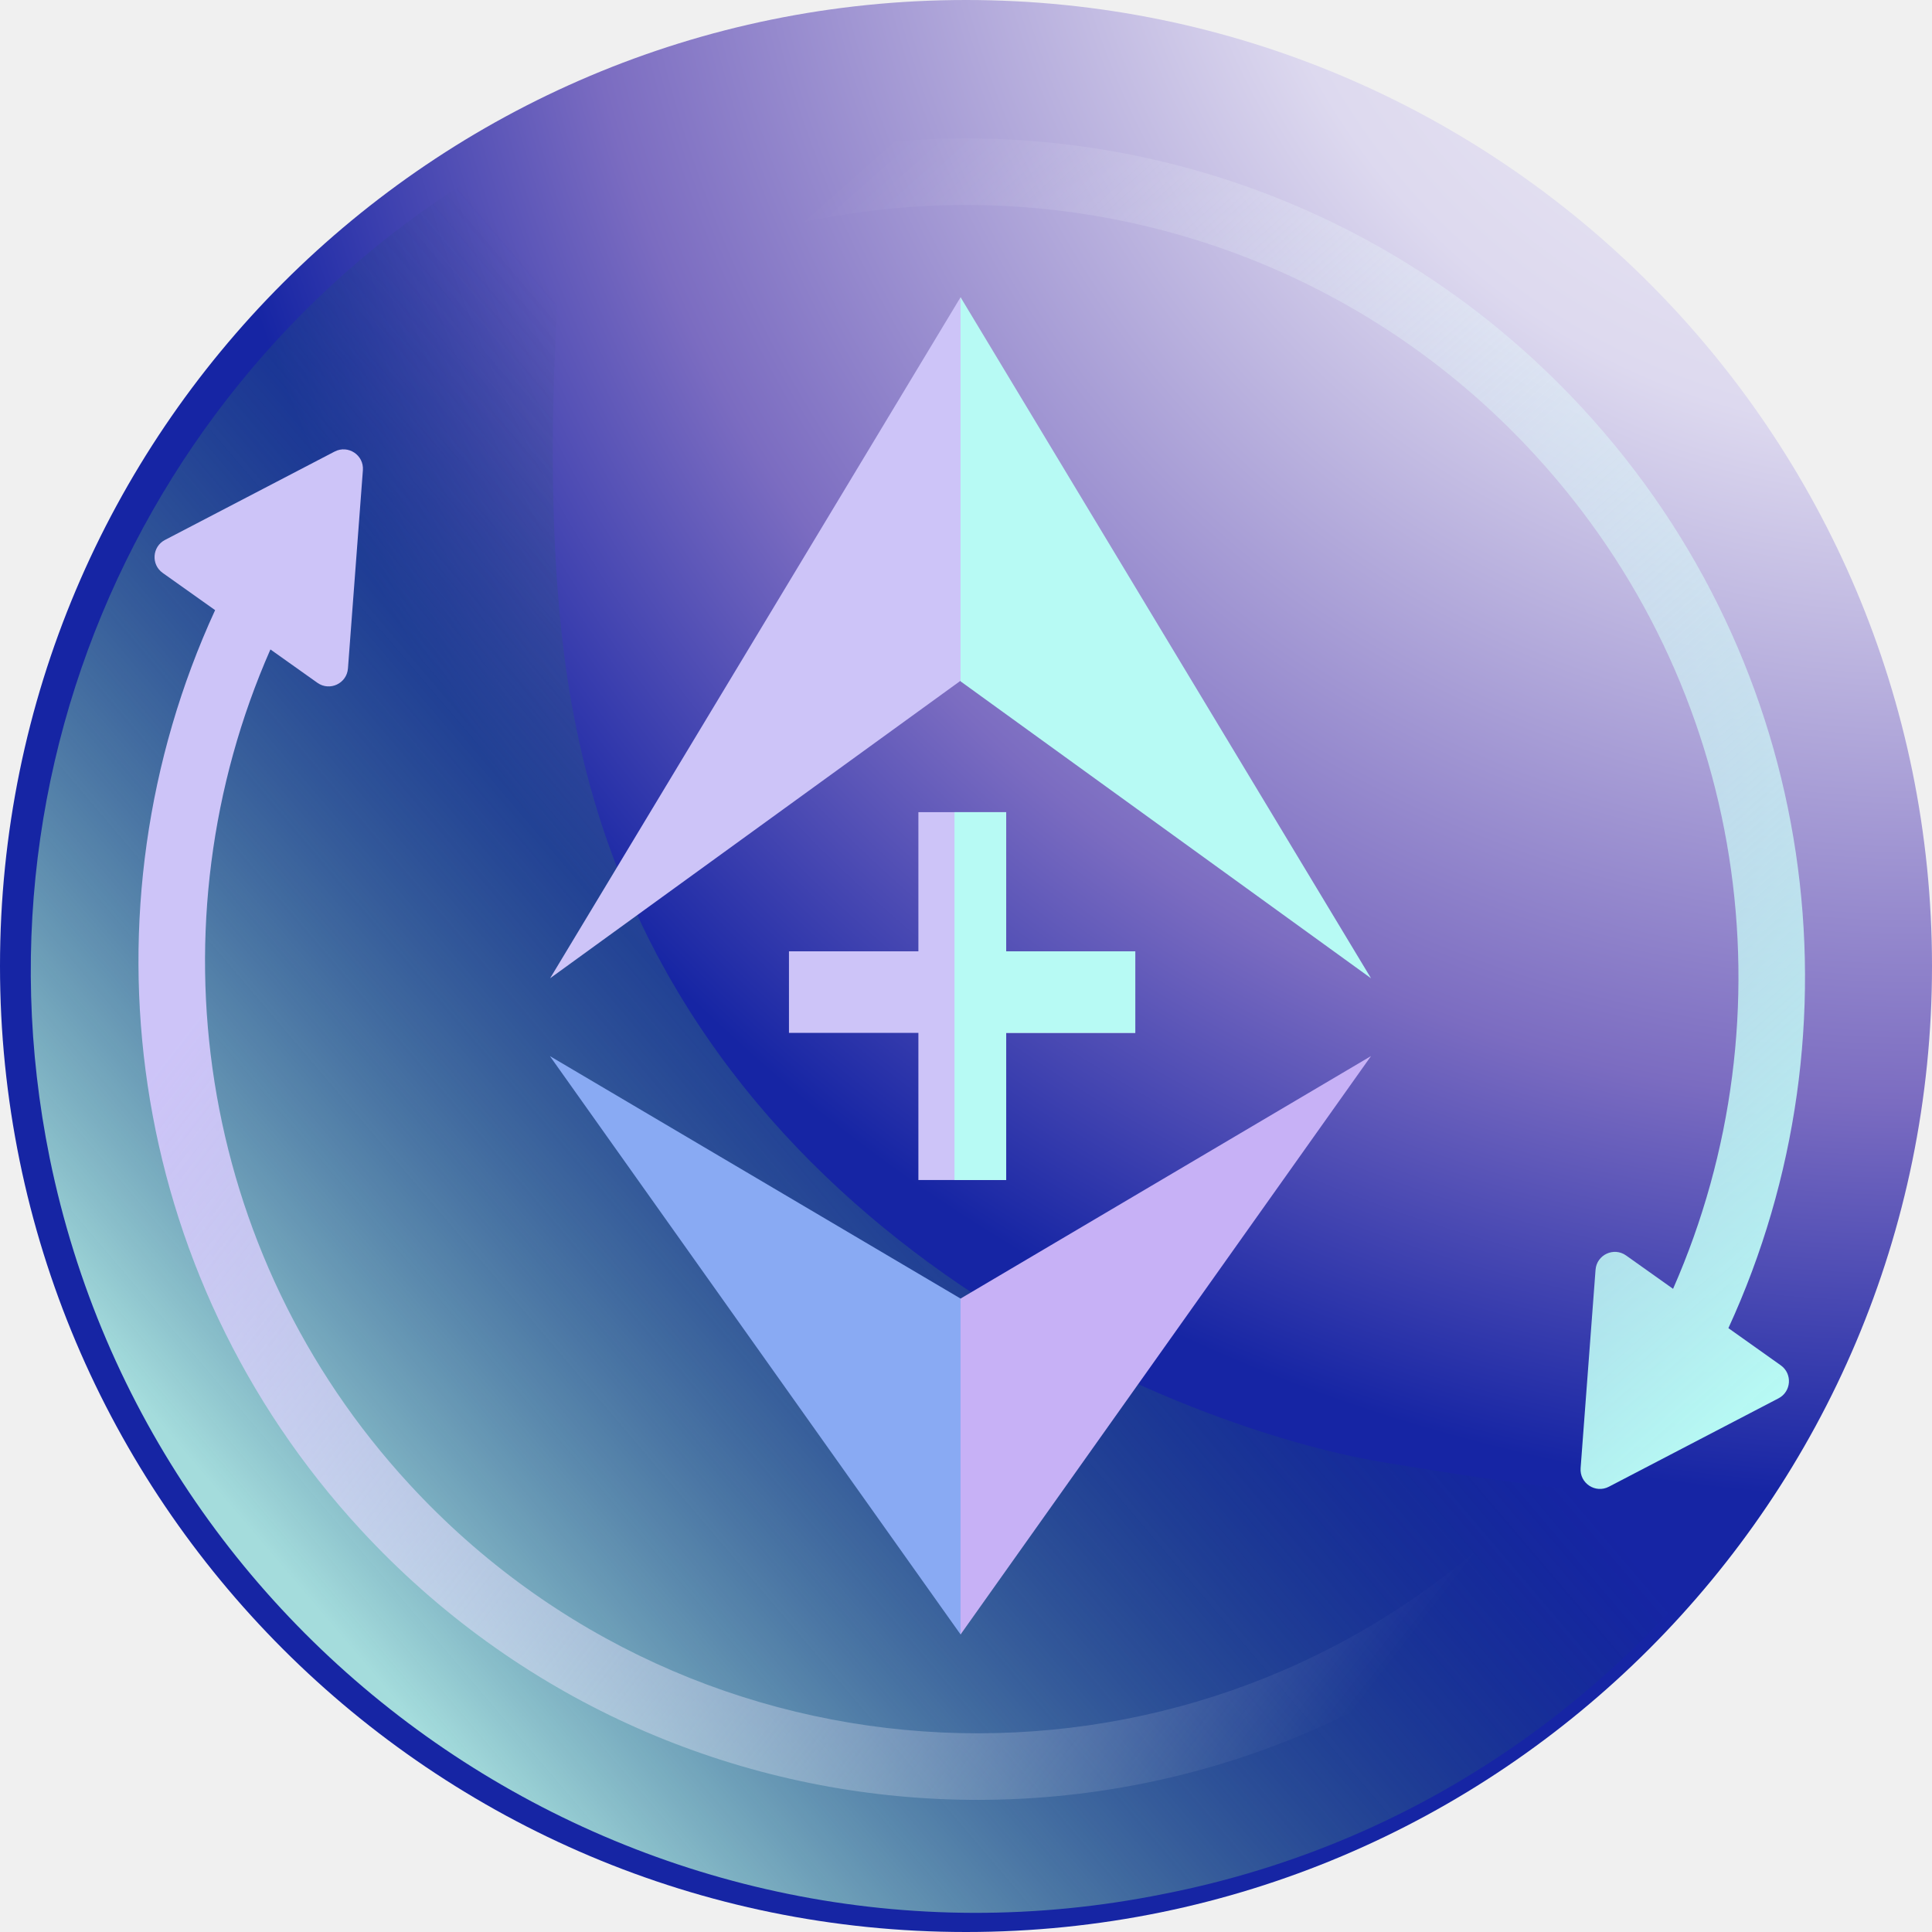
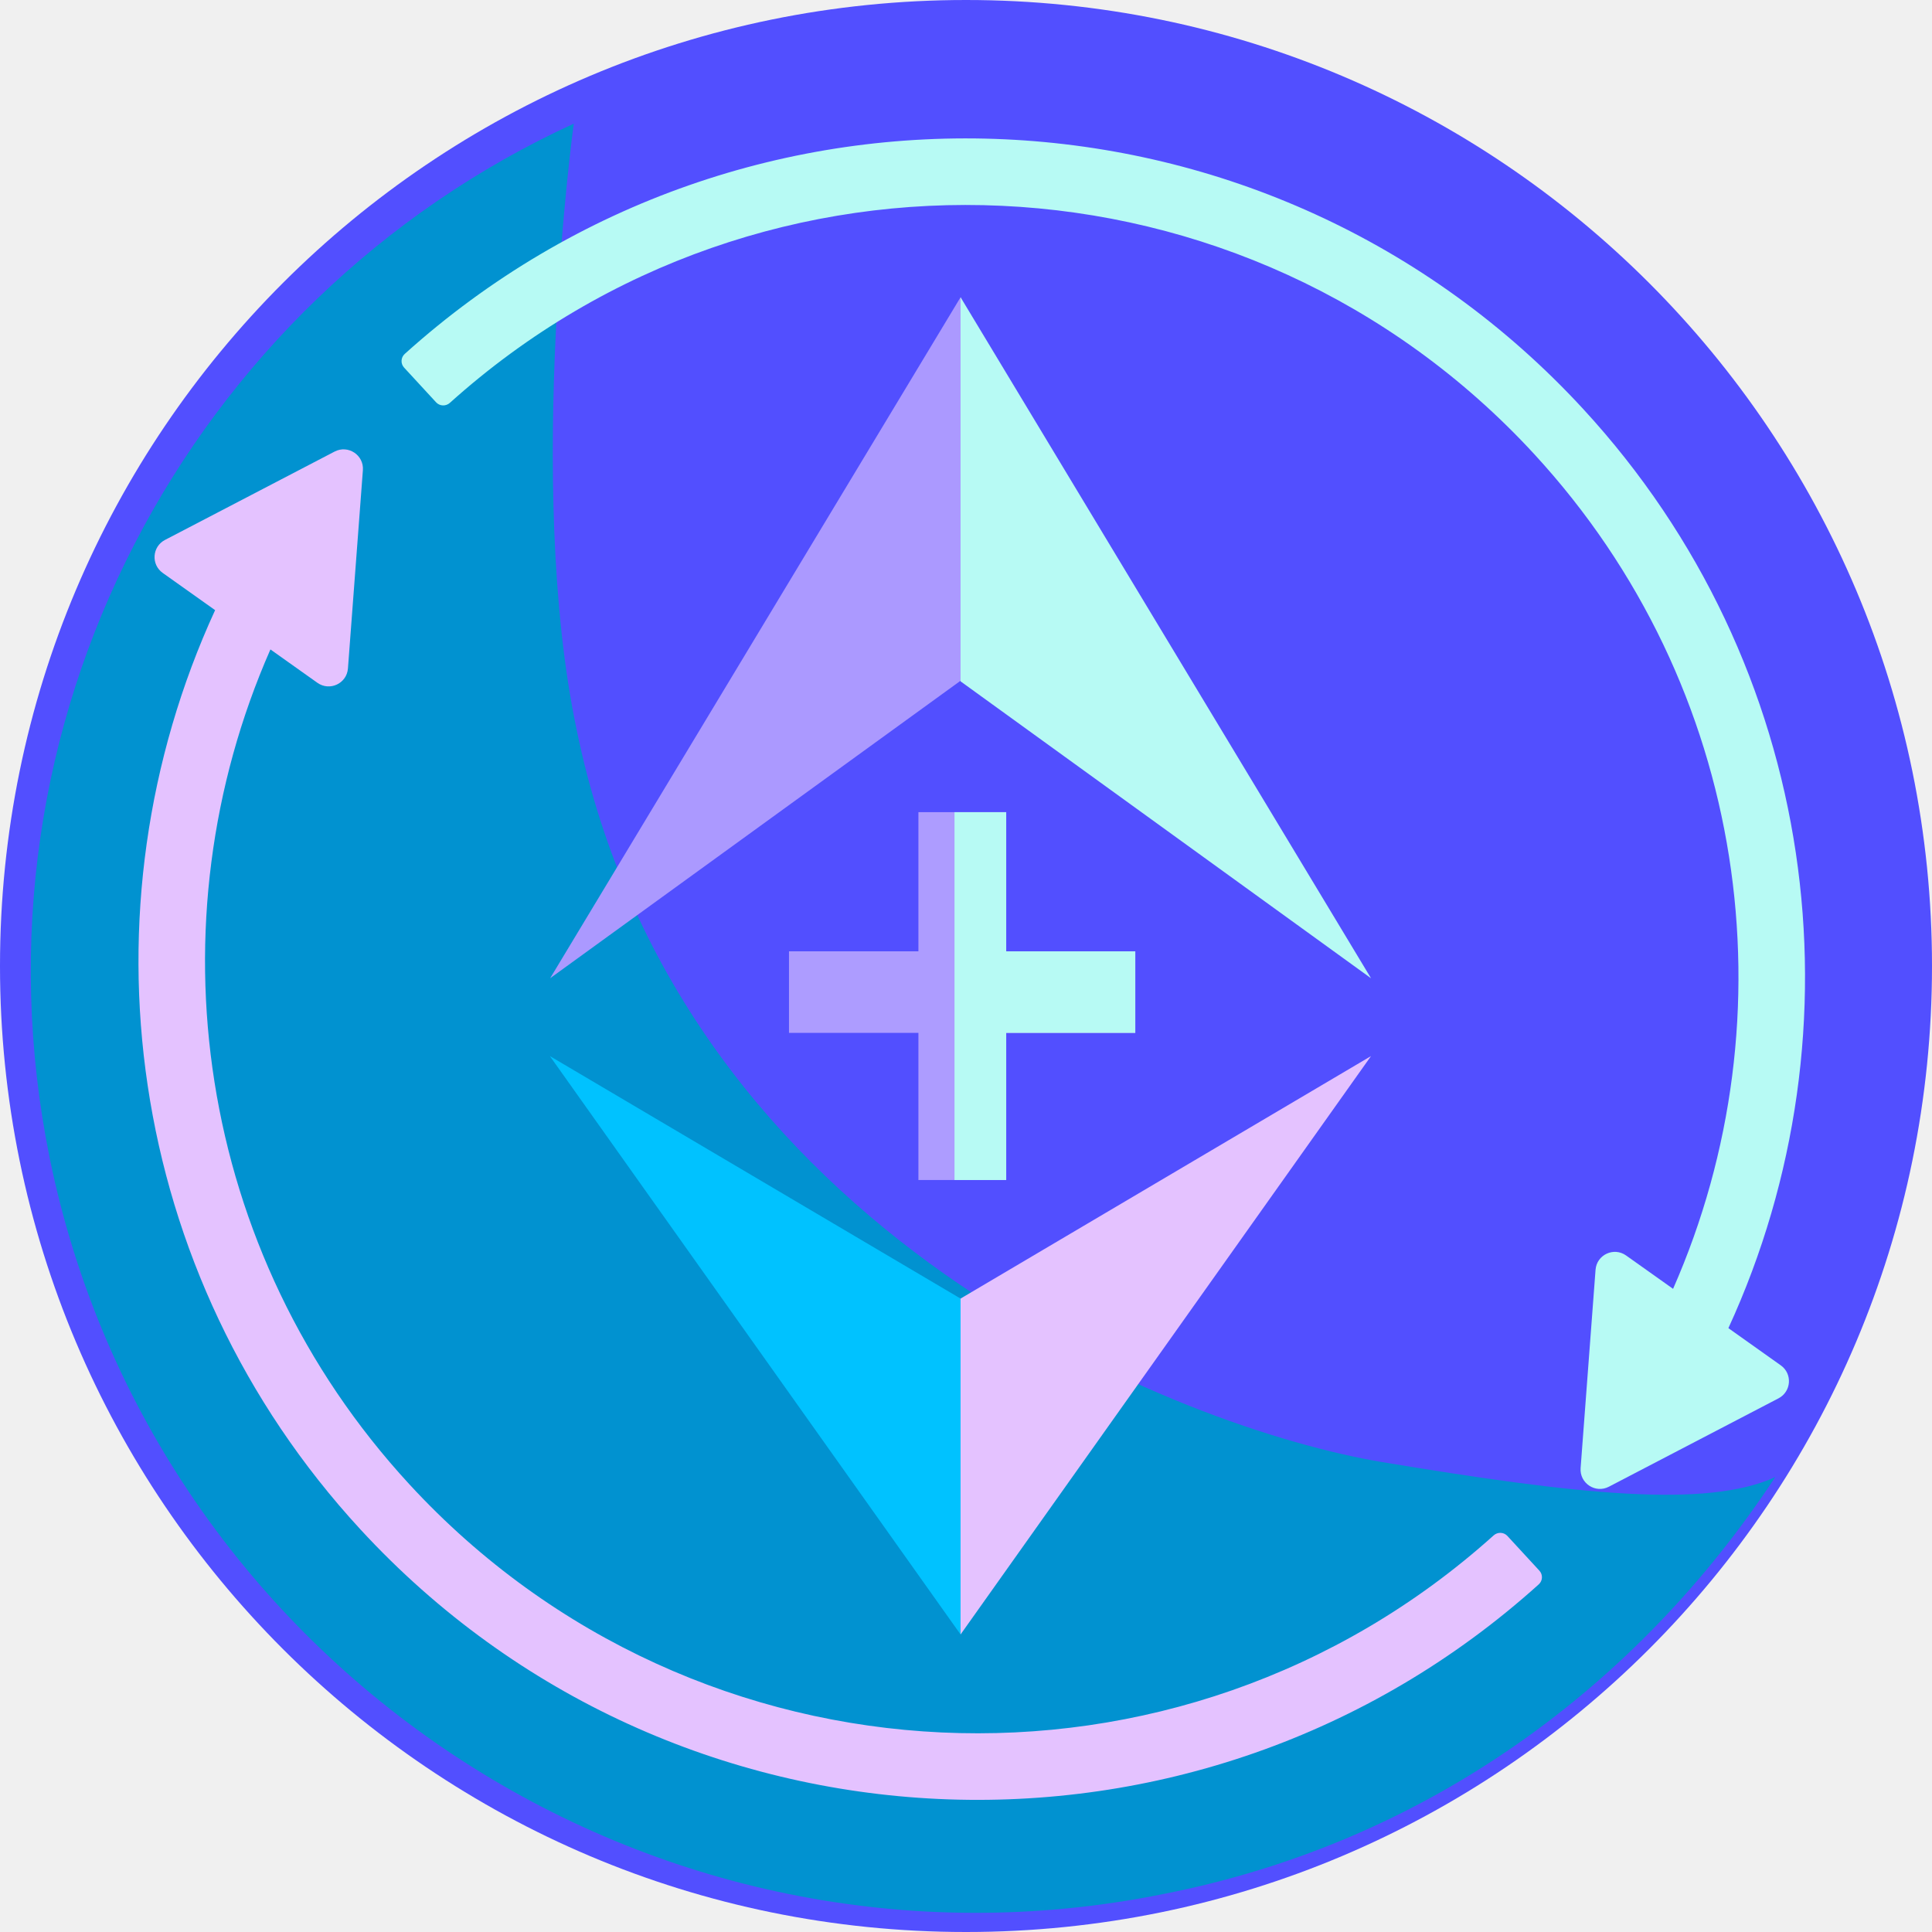
- <svg xmlns="http://www.w3.org/2000/svg" width="130" height="130" viewBox="0 0 130 130" fill="none">
-   <g clip-path="url(#clip0_10786_63496)">
-     <path d="M65 130C100.899 130 130 100.898 130 65C130 29.102 100.899 0 65 0C29.102 0 0 29.102 0 65C0 100.898 29.102 130 65 130Z" fill="url(#paint0_radial_10786_63496)" />
-     <path d="M93.001 98.38C79.76 96.174 45.787 83.272 38.801 49.098C35.307 32.539 38.606 8.32 38.606 8.32C12.719 20.217 -2.591 48.694 3.346 77.935C10.332 112.109 43.914 134.387 78.287 127.443C96.005 123.973 110.202 113.45 119.45 99.392C114.84 101.492 106.242 100.587 93.001 98.38Z" fill="url(#paint1_linear_10786_63496)" />
-     <path fill-rule="evenodd" clip-rule="evenodd" d="M116.3 89.367L119.826 91.871C120.62 92.436 120.537 93.64 119.673 94.09L108.258 100.038C107.352 100.51 106.279 99.803 106.356 98.784L107.361 85.442C107.437 84.431 108.589 83.89 109.416 84.478L112.577 86.723C120.649 68.38 117.666 46.211 103.22 30.539C83.915 9.596 51.389 8.118 30.269 27.109C30.001 27.35 29.587 27.335 29.343 27.07L27.191 24.735C26.947 24.471 26.965 24.056 27.233 23.815C50.172 3.148 85.532 4.741 106.513 27.503C122.43 44.77 125.529 69.29 116.3 89.367Z" fill="url(#paint2_linear_10786_63496)" />
-     <path fill-rule="evenodd" clip-rule="evenodd" d="M14.474 41.055L10.948 38.551C10.154 37.987 10.236 36.782 11.101 36.332L22.515 30.385C23.422 29.913 24.494 30.62 24.418 31.639L23.413 44.98C23.336 45.992 22.185 46.532 21.358 45.945L18.196 43.699C10.125 62.042 13.108 84.211 27.554 99.883C46.858 120.827 79.385 122.304 100.504 103.313C100.772 103.073 101.186 103.087 101.43 103.352L103.583 105.687C103.827 105.952 103.808 106.366 103.541 106.607C80.602 127.275 45.242 125.682 24.26 102.919C8.343 85.652 5.244 61.132 14.474 41.055Z" fill="url(#paint3_linear_10786_63496)" />
-     <g clip-path="url(#clip1_10786_63496)">
-       <path d="M64.634 20L65.237 22.05V45.369L37.016 65.825L64.634 20Z" fill="#CDC4F8" />
-       <path d="M64.634 20L92.252 65.825L64.634 45.846V20Z" fill="#B7FAF4" />
-       <path d="M64.635 87.378L64.975 87.793V108.987L64.635 109.98L37.001 71.062L64.635 87.378Z" fill="#89AAF3" />
-       <path d="M64.634 109.98V87.378L92.252 71.061L64.634 109.98Z" fill="#C7B1F6" />
-       <path d="M76.39 64.013V69.5H53.088V64.013H76.39ZM67.704 54.65V79.4H61.797V54.65H67.704Z" fill="#CDC4F8" />
-       <path fill-rule="evenodd" clip-rule="evenodd" d="M64.226 54.65H67.705V64.013H76.391V69.5H67.705V79.4H64.226V69.5V64.013V54.65Z" fill="#B7FAF4" />
-     </g>
+ <svg xmlns="http://www.w3.org/2000/svg" width="40" height="40" viewBox="0 0 170 170" fill="none">
+   <g clip-path="url(#clip0_366_825)">
+     <path d="M85 170C131.944 170 170 131.944 170 85C170 38.056 131.944 0 85 0C38.056 0 0 38.056 0 85C0 131.944 38.056 170 85 170Z" fill="#524FFF" />
+     <path d="M121.616 128.651C104.301 125.766 59.876 108.894 50.74 64.205C46.171 42.551 50.485 10.88 50.485 10.88C16.632 26.438 -3.389 63.677 4.376 101.915C13.511 146.604 57.426 175.737 102.376 166.656C125.545 162.118 144.11 148.358 156.204 129.974C150.175 132.72 138.931 131.537 121.616 128.651Z" fill="#0192D0" />
+     <path fill-rule="evenodd" clip-rule="evenodd" d="M152.084 116.865L156.695 120.14C157.734 120.877 157.626 122.452 156.496 123.041L141.569 130.818C140.383 131.436 138.981 130.511 139.081 129.178L140.395 111.732C140.495 110.409 142.001 109.702 143.082 110.471L147.217 113.407C157.772 89.42 153.871 60.43 134.98 39.936C109.735 12.548 67.201 10.616 39.583 35.45C39.233 35.765 38.691 35.746 38.372 35.4L35.557 32.346C35.238 32 35.263 31.458 35.612 31.143C65.61 4.116 111.85 6.2 139.287 35.966C160.101 58.546 164.154 90.61 152.084 116.865Z" fill="#B7FAF4" />
+     <path fill-rule="evenodd" clip-rule="evenodd" d="M18.928 53.688L14.317 50.413C13.278 49.675 13.386 48.1 14.516 47.511L29.443 39.734C30.628 39.117 32.031 40.041 31.931 41.374L30.616 58.82C30.517 60.143 29.011 60.85 27.93 60.082L23.795 57.145C13.24 81.132 17.141 110.123 36.032 130.617C61.277 158.004 103.811 159.936 131.429 135.102C131.779 134.787 132.321 134.806 132.64 135.152L135.454 138.206C135.773 138.552 135.749 139.094 135.399 139.409C105.402 166.436 59.162 164.353 31.725 134.587C10.911 112.006 6.858 79.942 18.928 53.688Z" fill="#E4C2FF" />
+     <path d="M84.523 26.154L85.311 28.835V59.328L48.407 86.078L84.523 26.154Z" fill="#AB99FF" />
+     <path d="M84.522 26.154L120.638 86.078L84.522 59.953V26.154Z" fill="#B7FAF4" />
+     <path d="M84.522 114.264L84.967 114.806V142.521L84.522 143.82L48.385 92.927L84.522 114.264Z" fill="#00C2FF" />
+     <path d="M84.522 143.819V114.264L120.638 92.927L84.522 143.819Z" fill="#E4C2FF" />
+     <path d="M99.896 83.709V90.885H69.424V83.709H99.896ZM88.538 71.465V103.831H80.813V71.465H88.538Z" fill="#AD9CFF" />
+     <path fill-rule="evenodd" clip-rule="evenodd" d="M83.988 71.465H88.538V83.709H99.896V90.885H88.538V103.831H83.988V90.885V83.709V71.465Z" fill="#B7FAF4" />
  </g>
  <defs>
-     <radialGradient id="paint0_radial_10786_63496" cx="0" cy="0" r="1" gradientUnits="userSpaceOnUse" gradientTransform="translate(130 -18.2) rotate(131.262) scale(162.131)">
-       <stop stop-color="#FBFAF5" />
-       <stop offset="0.289" stop-color="#DDD9EF" />
-       <stop offset="0.571" stop-color="#7B6CC1" />
-       <stop offset="0.738" stop-color="#1625A4" />
-     </radialGradient>
-     <linearGradient id="paint1_linear_10786_63496" x1="21.435" y1="108.367" x2="74.399" y2="63.284" gradientUnits="userSpaceOnUse">
-       <stop stop-color="#A4DCDC" />
-       <stop offset="1" stop-color="#014343" stop-opacity="0" />
-     </linearGradient>
-     <linearGradient id="paint2_linear_10786_63496" x1="125.021" y1="89.224" x2="56.5" y2="12" gradientUnits="userSpaceOnUse">
-       <stop stop-color="#B7FAF4" />
-       <stop offset="1" stop-color="white" stop-opacity="0" />
-     </linearGradient>
-     <linearGradient id="paint3_linear_10786_63496" x1="12" y1="70" x2="83.269" y2="125.293" gradientUnits="userSpaceOnUse">
-       <stop stop-color="#CDC4F8" />
-       <stop offset="1" stop-color="white" stop-opacity="0" />
-     </linearGradient>
-     <clipPath id="clip0_10786_63496">
-       <rect width="130" height="130" rx="65" fill="white" />
-     </clipPath>
-     <clipPath id="clip1_10786_63496">
-       <rect width="55.252" height="90" fill="white" transform="matrix(-1 0 0 1 92.252 20)" />
+     <clipPath id="clip0_366_825">
+       <rect width="170" height="170" rx="85" fill="white" />
    </clipPath>
  </defs>
</svg>
